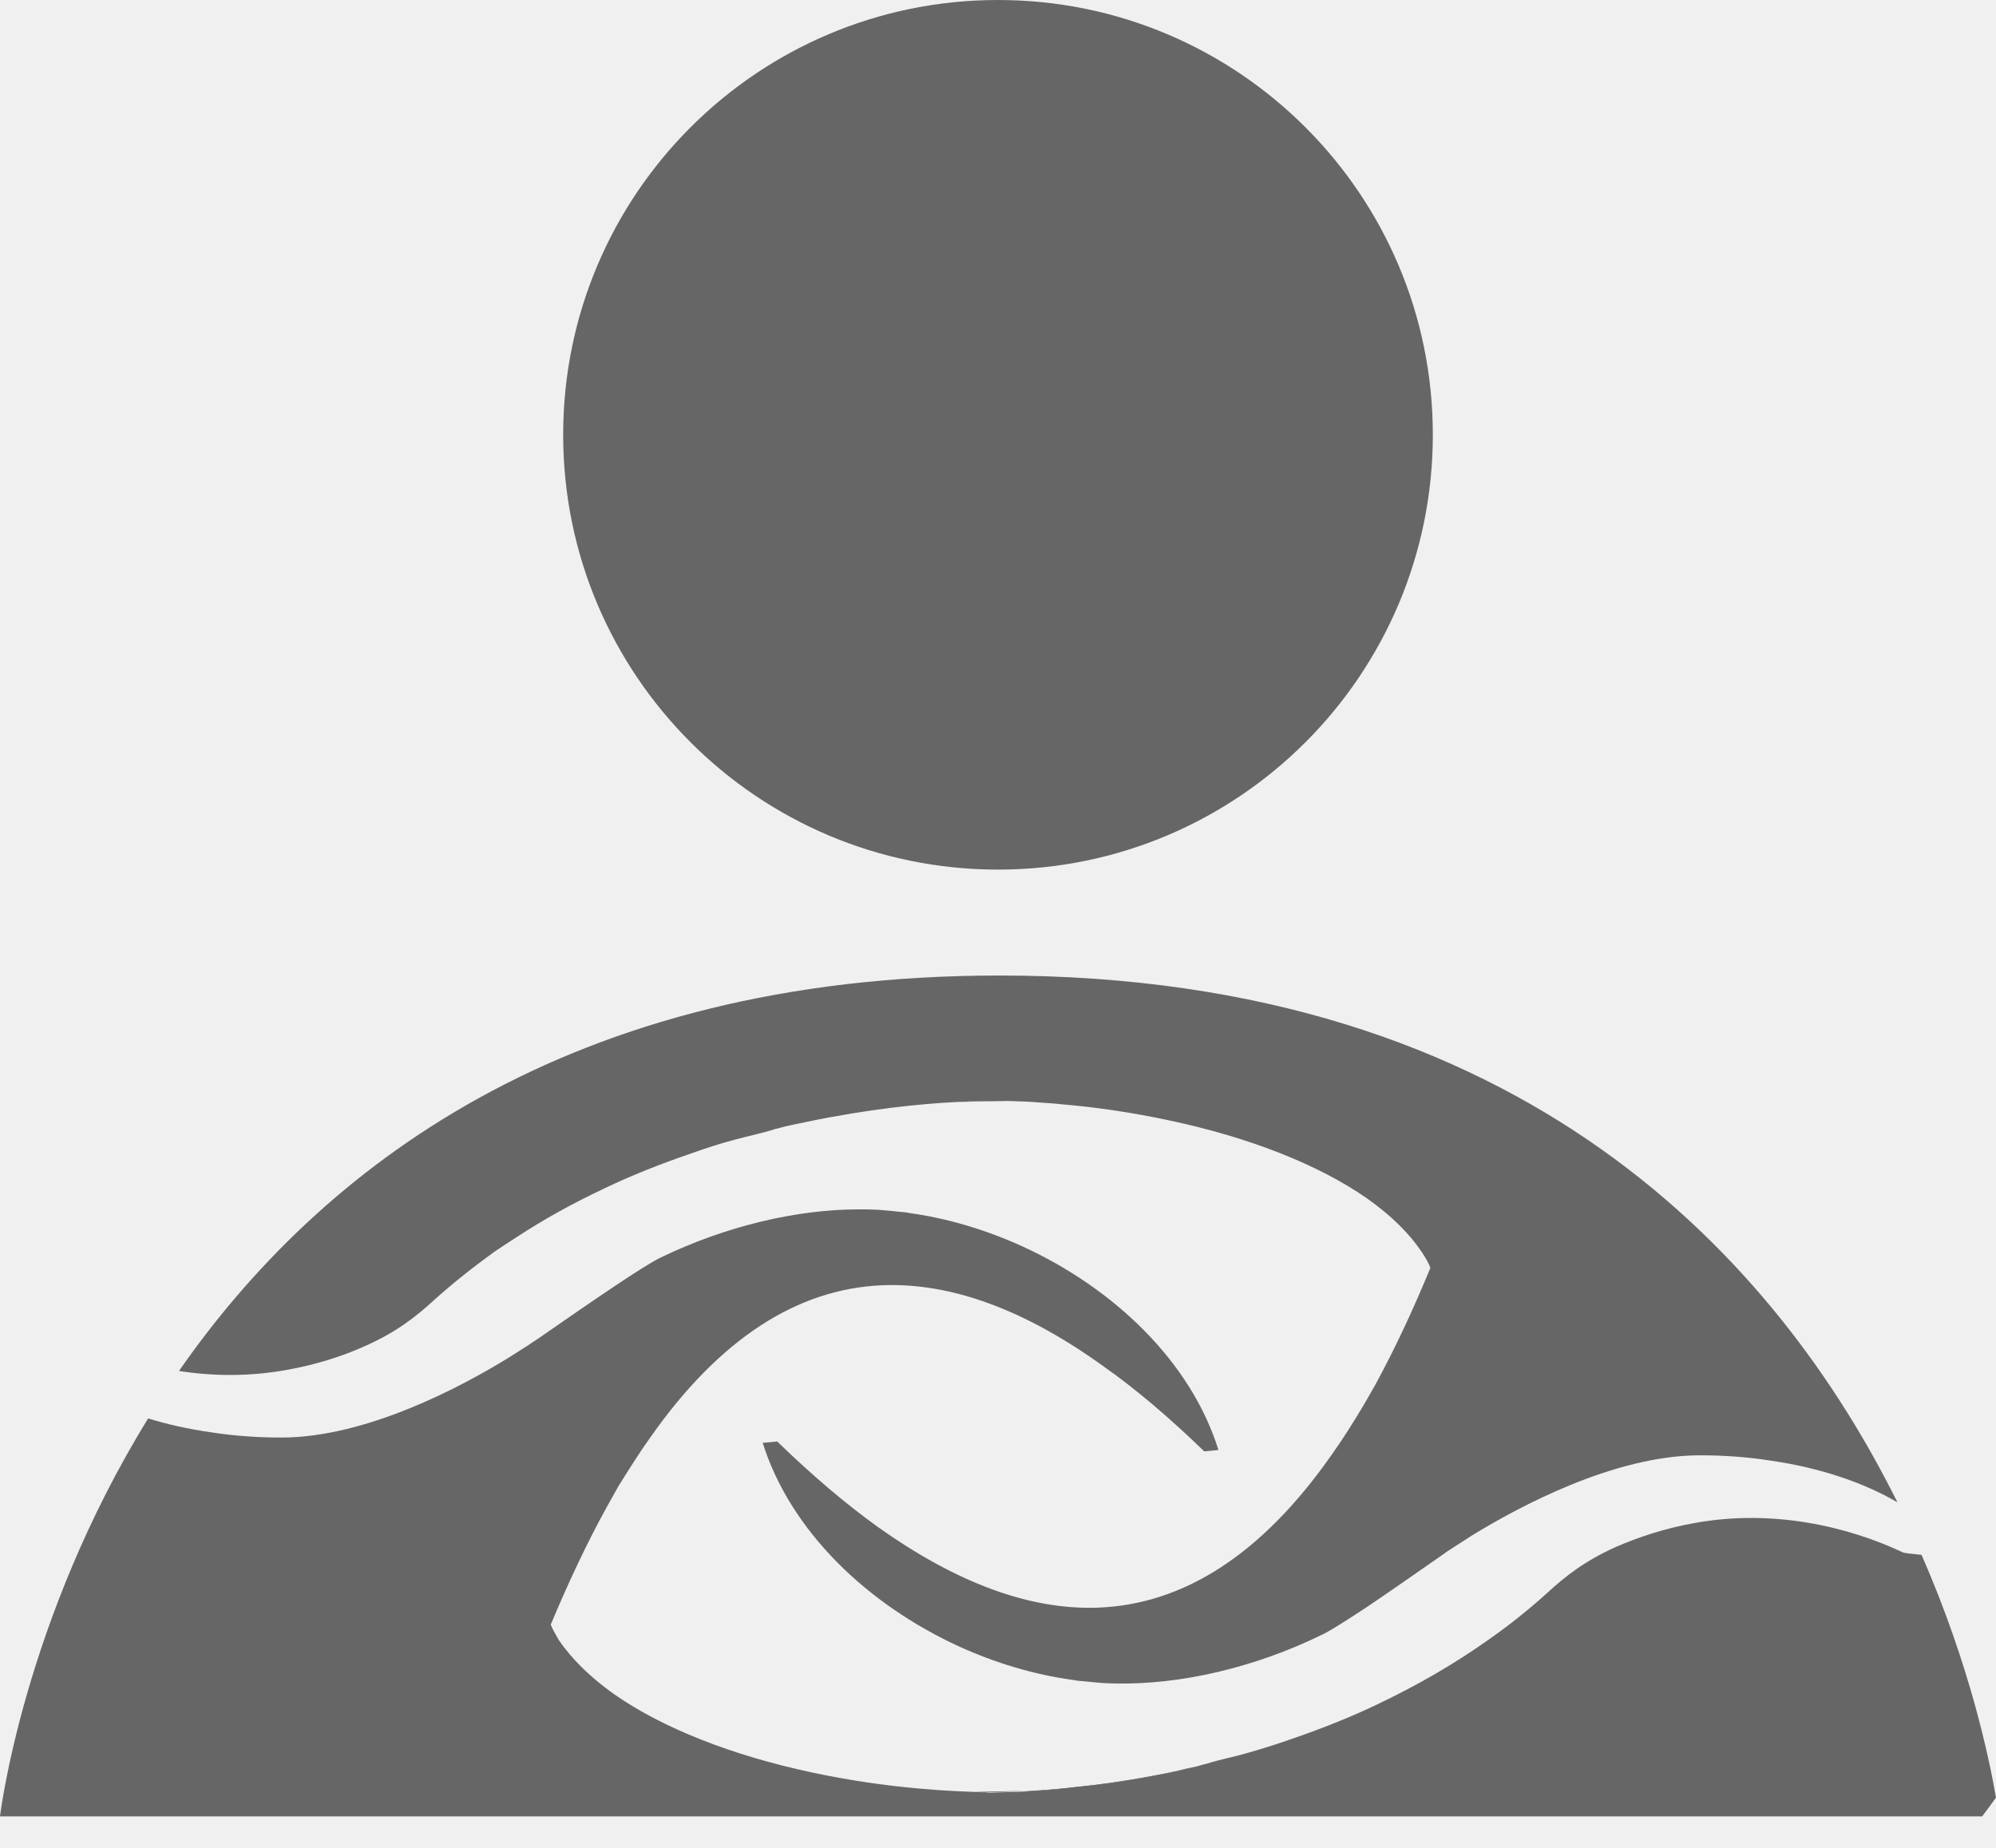
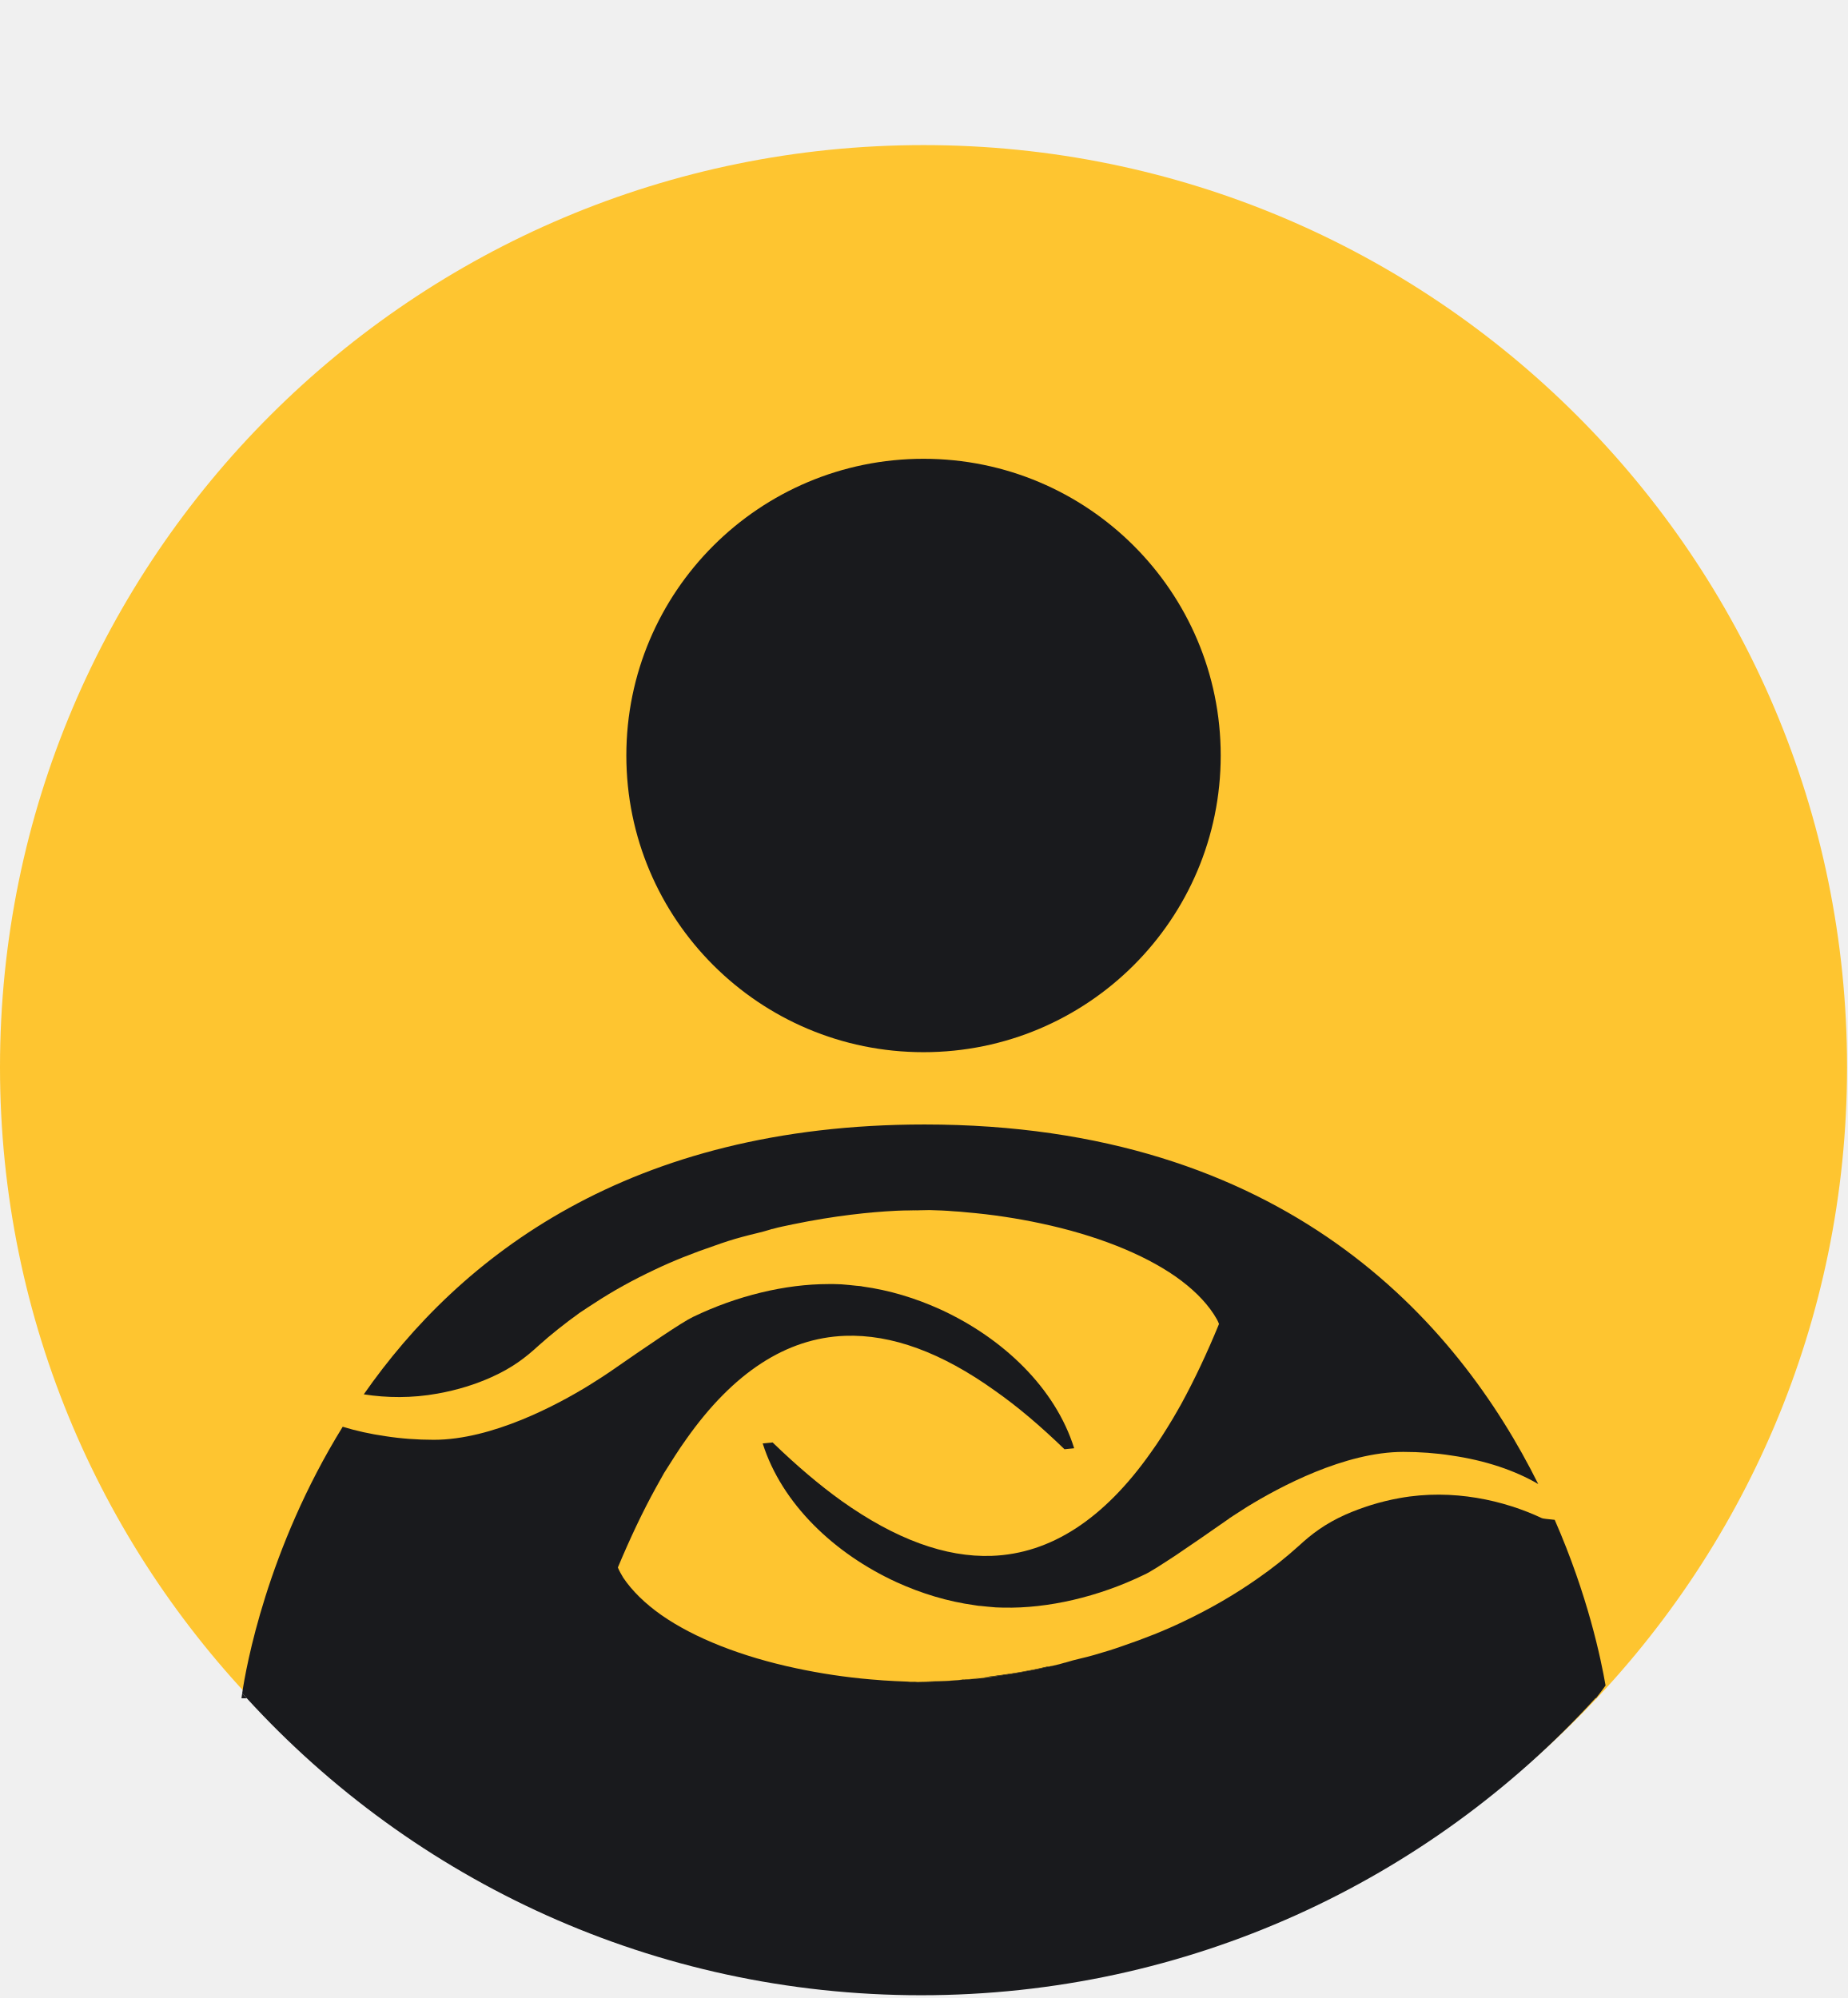
- <svg xmlns="http://www.w3.org/2000/svg" width="27" height="25" viewBox="0 0 27 25" fill="none">
-   <path d="M13.5 11.765C16.749 11.765 19.382 9.131 19.382 5.882C19.382 2.634 16.749 0 13.5 0C10.251 0 7.618 2.634 7.618 5.882C7.618 9.131 10.251 11.765 13.5 11.765Z" fill="#666666" />
-   <path d="M16.19 23.898C15.998 23.946 15.801 23.989 15.595 24.032C15.706 24.008 15.816 23.984 15.921 23.96C16.012 23.936 16.099 23.917 16.19 23.898Z" fill="#666666" />
-   <path d="M13.184 24.243L13.855 24.229C13.476 24.253 13.236 24.248 13.184 24.243Z" fill="#666666" />
-   <path d="M16.189 23.898C15.998 23.946 15.801 23.989 15.595 24.032C15.197 24.109 14.775 24.166 14.339 24.205C14.31 24.21 14.277 24.21 14.248 24.214C14.219 24.214 14.195 24.219 14.166 24.219C14.114 24.224 14.051 24.229 13.994 24.233H13.859C14.353 24.21 15.082 24.138 15.921 23.96C16.012 23.936 16.098 23.917 16.189 23.898Z" fill="#666666" />
-   <path d="M12.522 14.928C12.498 14.928 12.483 14.933 12.46 14.938C12.483 14.933 12.503 14.933 12.522 14.928Z" fill="#666666" />
-   <path d="M27 24.32C26.938 24.406 26.875 24.492 26.813 24.574H0C0 24.574 0.312 21.933 2.004 19.19C2.268 19.272 2.55 19.334 2.848 19.377C3.154 19.425 3.48 19.449 3.806 19.449C4.962 19.449 6.256 18.754 6.884 18.366C6.99 18.299 7.081 18.241 7.148 18.198C7.191 18.169 7.225 18.145 7.249 18.131C7.263 18.121 7.277 18.112 7.277 18.112C8.044 17.579 8.716 17.119 8.936 17.014C9.809 16.592 10.767 16.362 11.616 16.362H11.731C11.784 16.362 11.822 16.367 11.875 16.367C11.928 16.371 11.98 16.376 12.038 16.381C12.081 16.386 12.129 16.391 12.172 16.395C12.215 16.4 12.258 16.4 12.292 16.41C12.819 16.482 13.342 16.64 13.836 16.865C15.068 17.431 16.108 18.419 16.482 19.617L16.29 19.636C15.82 19.181 15.365 18.792 14.914 18.476C13.86 17.718 12.867 17.354 11.947 17.388C10.787 17.431 9.732 18.116 8.802 19.44C8.653 19.646 8.514 19.871 8.366 20.106C8.313 20.202 8.26 20.298 8.203 20.398C7.944 20.868 7.694 21.396 7.45 21.98C7.479 22.052 7.517 22.115 7.555 22.182C7.733 22.445 7.987 22.695 8.313 22.925C8.965 23.38 9.9 23.749 10.983 23.98C11.453 24.08 11.951 24.157 12.46 24.2C12.546 24.205 12.623 24.214 12.699 24.219C12.858 24.229 13.016 24.238 13.179 24.243C13.179 24.243 13.179 24.243 13.184 24.243C13.236 24.248 13.289 24.248 13.337 24.248C13.361 24.253 13.38 24.253 13.399 24.253C13.601 24.248 13.802 24.243 13.994 24.229C14.023 24.229 14.051 24.224 14.08 24.224C14.109 24.219 14.138 24.219 14.166 24.219C14.19 24.214 14.219 24.21 14.243 24.21C14.277 24.21 14.305 24.205 14.339 24.2C14.396 24.195 14.454 24.191 14.507 24.181C14.67 24.166 14.828 24.147 14.986 24.128C15.192 24.099 15.398 24.066 15.595 24.027C15.796 23.989 15.998 23.946 16.189 23.898C16.223 23.888 16.252 23.879 16.29 23.869C16.3 23.869 16.314 23.864 16.328 23.86C16.491 23.807 16.698 23.769 16.875 23.716C17.076 23.658 17.263 23.601 17.45 23.534C17.872 23.39 18.27 23.232 18.63 23.059C19.186 22.795 19.675 22.508 20.111 22.201C20.408 21.995 20.677 21.779 20.926 21.554C21.18 21.319 21.448 21.113 21.856 20.93C22.163 20.796 22.522 20.676 22.925 20.605C23.98 20.413 24.996 20.652 25.739 21.002C25.758 21.012 25.854 21.022 25.993 21.036C26.65 22.537 26.909 23.797 27 24.32Z" fill="#666666" />
-   <path d="M13.519 13.198C7.67 13.198 4.319 15.82 2.421 18.548C2.881 18.62 3.375 18.625 3.878 18.534C4.281 18.462 4.641 18.346 4.947 18.207C5.355 18.025 5.623 17.819 5.877 17.584C6.122 17.364 6.4 17.143 6.692 16.932C6.793 16.865 6.894 16.798 6.999 16.731C7.349 16.501 7.747 16.28 8.174 16.079C8.533 15.906 8.931 15.748 9.353 15.604C9.54 15.537 9.727 15.475 9.928 15.422C10.101 15.374 10.312 15.331 10.475 15.278C10.485 15.274 10.499 15.269 10.513 15.269C10.643 15.23 10.782 15.207 10.911 15.178C11.741 15.005 12.455 14.933 12.944 14.909C13.198 14.895 13.39 14.895 13.505 14.895H13.62C13.625 14.895 13.625 14.895 13.625 14.895C13.788 14.9 13.946 14.904 14.099 14.919C14.181 14.924 14.257 14.928 14.339 14.938C14.852 14.981 15.35 15.058 15.82 15.159C16.904 15.389 17.838 15.758 18.491 16.213C18.817 16.443 19.071 16.693 19.243 16.956C19.286 17.023 19.325 17.086 19.349 17.153C19.109 17.738 18.86 18.265 18.601 18.74C18.543 18.84 18.491 18.936 18.433 19.032C18.289 19.272 18.15 19.492 18.002 19.698C17.072 21.022 16.017 21.707 14.852 21.75C13.936 21.784 12.944 21.419 11.88 20.662C11.438 20.346 10.983 19.957 10.513 19.502L10.317 19.521C10.695 20.72 11.736 21.707 12.968 22.273C13.462 22.498 13.984 22.656 14.511 22.728C14.545 22.733 14.588 22.743 14.627 22.743C14.674 22.747 14.718 22.752 14.765 22.757C14.823 22.762 14.876 22.767 14.928 22.771C14.972 22.771 15.02 22.776 15.072 22.776H15.087C15.959 22.795 16.961 22.565 17.867 22.124C17.977 22.076 18.198 21.933 18.491 21.741C18.783 21.544 19.142 21.295 19.526 21.026C19.526 21.026 19.54 21.022 19.55 21.007C19.603 20.974 19.732 20.887 19.914 20.772C20.547 20.384 21.837 19.689 22.997 19.689C23.323 19.689 23.649 19.713 23.951 19.761C24.617 19.857 25.212 20.058 25.667 20.326C24.061 17.095 20.648 13.198 13.519 13.198Z" fill="#666666" />
-   <path d="M13.615 14.895L12.944 14.909C13.323 14.89 13.567 14.895 13.615 14.895Z" fill="#666666" />
-   <path d="M12.522 14.928C12.498 14.928 12.483 14.933 12.46 14.938C12.483 14.933 12.503 14.933 12.522 14.928Z" fill="#666666" />
+ <svg xmlns="http://www.w3.org/2000/svg" width="208" height="225" viewBox="0 0 208 225" fill="none">
+   <path d="M103.986 224C161.416 224 207.973 177.514 207.973 120.17C207.973 62.825 161.416 16.339 103.986 16.339C46.556 16.339 0 62.825 0 120.17C0 177.514 46.556 224 103.986 224Z" fill="#FEC530" />
+   <g clip-path="url(#clip0_329_8537)">
+     <path d="M103.987 118.489C122.467 118.489 137.449 103.53 137.449 85.077C137.449 66.624 122.467 51.665 103.987 51.665C85.506 51.665 70.524 66.624 70.524 85.077C70.524 103.53 85.506 118.489 103.987 118.489Z" fill="#191A1D" />
+     <path d="M119.285 187.41C118.195 187.682 117.049 187.927 115.904 188.145C116.531 188.036 117.158 187.9 117.758 187.736C118.276 187.655 118.767 187.546 119.285 187.41Z" fill="#191A1D" />
+     <path d="M106.004 189.316C105.677 189.343 105.323 189.37 104.995 189.37C104.177 189.398 103.55 189.398 103.059 189.398H102.705L106.004 189.316Z" fill="#191A1D" />
+     <path d="M109.713 189.016C110.095 188.962 110.45 188.934 110.804 188.88C110.122 188.962 109.441 189.071 108.759 189.152C108.568 189.179 108.404 189.179 108.213 189.179C108.077 189.179 107.913 189.207 107.777 189.234C107.613 189.234 107.45 189.234 107.286 189.261C107.123 189.261 106.959 189.288 106.795 189.288C106.55 189.316 106.304 189.316 106.032 189.316C106.741 189.288 107.532 189.234 108.377 189.152C108.513 189.152 108.623 189.152 108.759 189.125C109.086 189.098 109.413 189.07 109.713 189.016Z" fill="#191A1D" />
+     <path d="M119.286 187.41C118.195 187.682 117.049 187.927 115.904 188.145C115.195 188.281 114.459 188.417 113.695 188.526C113.286 188.608 112.85 188.662 112.44 188.717C112.004 188.771 111.595 188.826 111.159 188.853C111.05 188.88 110.913 188.88 110.804 188.88C111.022 188.853 111.241 188.826 111.459 188.798C113.395 188.553 115.522 188.227 117.786 187.709C118.277 187.655 118.767 187.546 119.286 187.41Z" fill="#191A1D" />
+     <path d="M98.45 136.488C98.314 136.488 98.232 136.516 98.096 136.543C98.205 136.488 98.314 136.488 98.45 136.488Z" fill="#191A1D" />
+     <path d="M27.272 190.678C27.435 190.868 27.599 191.059 27.79 191.25H27.19C27.19 191.25 27.217 191.059 27.272 190.678Z" fill="#191A1D" />
+     <path d="M110.805 188.88C111.786 188.771 112.768 188.663 113.695 188.526C113.286 188.608 112.85 188.663 112.441 188.717C112.005 188.771 111.596 188.826 111.159 188.853C111.05 188.853 110.914 188.88 110.805 188.88Z" fill="#191A1D" />
+     <path d="M109.714 189.017C110.096 188.962 110.45 188.935 110.805 188.88C110.123 188.962 109.441 189.071 108.759 189.153C108.568 189.18 108.405 189.18 108.214 189.18C108.268 189.18 108.323 189.18 108.378 189.153C108.514 189.153 108.623 189.153 108.759 189.125C109.087 189.098 109.414 189.071 109.714 189.017Z" fill="#191A1D" />
+     <path d="M180.019 190.841C179.91 190.977 179.829 191.113 179.72 191.249H179.638C179.774 191.113 179.883 190.977 180.019 190.841Z" fill="#191A1D" />
+     <path d="M104.096 126.631C70.824 126.631 51.761 141.526 40.962 157.02C43.58 157.429 46.389 157.456 49.252 156.939C51.543 156.53 53.589 155.877 55.334 155.087C57.652 154.052 59.179 152.881 60.625 151.547C62.016 150.294 63.597 149.042 65.261 147.844C65.834 147.462 66.406 147.081 67.006 146.7C68.997 145.393 71.261 144.14 73.688 142.997C75.733 142.016 77.997 141.118 80.397 140.301C81.46 139.919 82.524 139.565 83.669 139.266C84.651 138.994 85.851 138.749 86.778 138.449C86.833 138.422 86.915 138.395 86.996 138.395C87.733 138.177 88.523 138.041 89.26 137.877C93.978 136.897 98.041 136.488 100.823 136.352C102.268 136.271 103.359 136.271 104.014 136.271H104.668C104.695 136.271 104.695 136.271 104.695 136.271C105.623 136.298 106.523 136.325 107.395 136.407C107.859 136.434 108.295 136.461 108.759 136.516C111.677 136.761 114.513 137.196 117.186 137.768C123.349 139.075 128.667 141.172 132.376 143.759C134.231 145.066 135.676 146.482 136.658 147.98C136.903 148.361 137.121 148.715 137.258 149.096C135.894 152.418 134.476 155.414 133.003 158.11C132.676 158.681 132.376 159.226 132.049 159.771C131.231 161.132 130.44 162.385 129.594 163.556C124.304 171.071 118.304 174.965 111.677 175.21C106.468 175.401 100.823 173.332 94.769 169.029C92.26 167.232 89.669 165.026 86.996 162.439L85.878 162.548C88.033 169.356 93.951 174.965 100.959 178.179C103.768 179.458 106.741 180.357 109.741 180.766C109.932 180.793 110.177 180.847 110.395 180.847C110.668 180.874 110.913 180.902 111.186 180.929C111.513 180.956 111.813 180.983 112.113 181.011C112.359 181.011 112.632 181.038 112.932 181.038H113.013C117.977 181.147 123.676 179.84 128.831 177.334C129.458 177.062 130.713 176.245 132.376 175.156C134.04 174.04 136.085 172.624 138.267 171.099C138.267 171.099 138.349 171.071 138.403 170.99C138.703 170.799 139.439 170.309 140.476 169.655C144.076 167.45 151.412 163.501 158.011 163.501C159.866 163.501 161.72 163.637 163.438 163.91C167.229 164.454 170.611 165.598 173.202 167.123C164.066 148.769 144.648 126.631 104.096 126.631Z" fill="#191A1D" />
+     <path d="M104.641 136.271L100.823 136.352C102.978 136.243 104.369 136.271 104.641 136.271Z" fill="#191A1D" />
+     <path d="M98.45 136.488C98.314 136.488 98.232 136.516 98.096 136.543C98.205 136.488 98.314 136.488 98.45 136.488Z" fill="#191A1D" />
+     <path d="M180.783 189.806C180.538 190.16 180.265 190.514 180.019 190.841C179.883 190.977 179.774 191.113 179.638 191.249C160.847 211.808 133.794 224.689 103.714 224.689C73.633 224.689 46.58 211.808 27.79 191.249C27.599 191.059 27.435 190.868 27.271 190.677C27.681 187.845 30.053 174.475 38.589 160.669C40.089 161.132 41.698 161.486 43.389 161.731C45.134 162.003 46.989 162.14 48.843 162.14C55.416 162.14 62.779 158.191 66.352 155.985C66.952 155.604 67.47 155.277 67.852 155.032C68.097 154.869 68.288 154.733 68.424 154.651C68.506 154.597 68.588 154.542 68.588 154.542C72.951 151.52 76.769 148.905 78.024 148.306C82.987 145.91 88.442 144.603 93.269 144.603H93.923C94.223 144.603 94.441 144.63 94.741 144.63C95.041 144.657 95.341 144.685 95.668 144.712C95.914 144.739 96.187 144.766 96.432 144.794C96.677 144.821 96.923 144.821 97.114 144.875C100.114 145.284 103.086 146.182 105.895 147.462C112.904 150.675 118.822 156.285 120.949 163.093L119.858 163.202C117.186 160.615 114.595 158.409 112.031 156.612C106.032 152.309 100.386 150.24 95.15 150.43C88.551 150.675 82.551 154.569 77.26 162.085C76.415 163.256 75.624 164.536 74.778 165.87C74.478 166.415 74.178 166.959 73.851 167.531C72.379 170.2 70.96 173.195 69.57 176.517C69.733 176.926 69.951 177.28 70.17 177.661C71.179 179.159 72.624 180.575 74.478 181.882C78.187 184.469 83.505 186.566 89.669 187.873C92.341 188.444 95.178 188.88 98.068 189.125C98.559 189.152 98.996 189.207 99.432 189.234C100.332 189.289 101.232 189.343 102.159 189.37C102.159 189.37 102.159 189.37 102.186 189.37C102.377 189.398 102.541 189.398 102.705 189.398H103.059C103.195 189.425 103.305 189.425 103.414 189.425C103.932 189.425 104.477 189.398 104.995 189.37C105.323 189.37 105.677 189.343 106.004 189.316H106.032C106.304 189.316 106.55 189.316 106.795 189.289C106.959 189.289 107.123 189.261 107.286 189.261C107.45 189.234 107.613 189.234 107.777 189.234C107.913 189.207 108.077 189.18 108.213 189.18C108.404 189.18 108.568 189.18 108.759 189.153C110.422 189.016 112.086 188.799 113.695 188.526C114.459 188.417 115.195 188.281 115.904 188.145C117.049 187.927 118.195 187.682 119.286 187.41C119.477 187.355 119.64 187.301 119.858 187.246C119.913 187.246 119.995 187.219 120.077 187.192C121.004 186.892 122.176 186.675 123.185 186.375C124.331 186.048 125.394 185.721 126.458 185.34C128.858 184.523 131.121 183.625 133.167 182.644C136.33 181.147 139.112 179.513 141.594 177.77C143.285 176.599 144.812 175.374 146.23 174.094C147.675 172.76 149.203 171.589 151.521 170.554C153.266 169.791 155.311 169.111 157.602 168.702C163.602 167.613 169.383 168.975 173.611 170.962C173.72 171.017 174.265 171.071 175.056 171.153C178.792 179.676 180.265 186.838 180.783 189.806Z" fill="#191A1D" />
+   </g>
+   <defs>
+     <clipPath id="clip0_329_8537">
+       <rect width="208" height="207.689" fill="white" transform="translate(0 17)" />
+     </clipPath>
+   </defs>
</svg>
